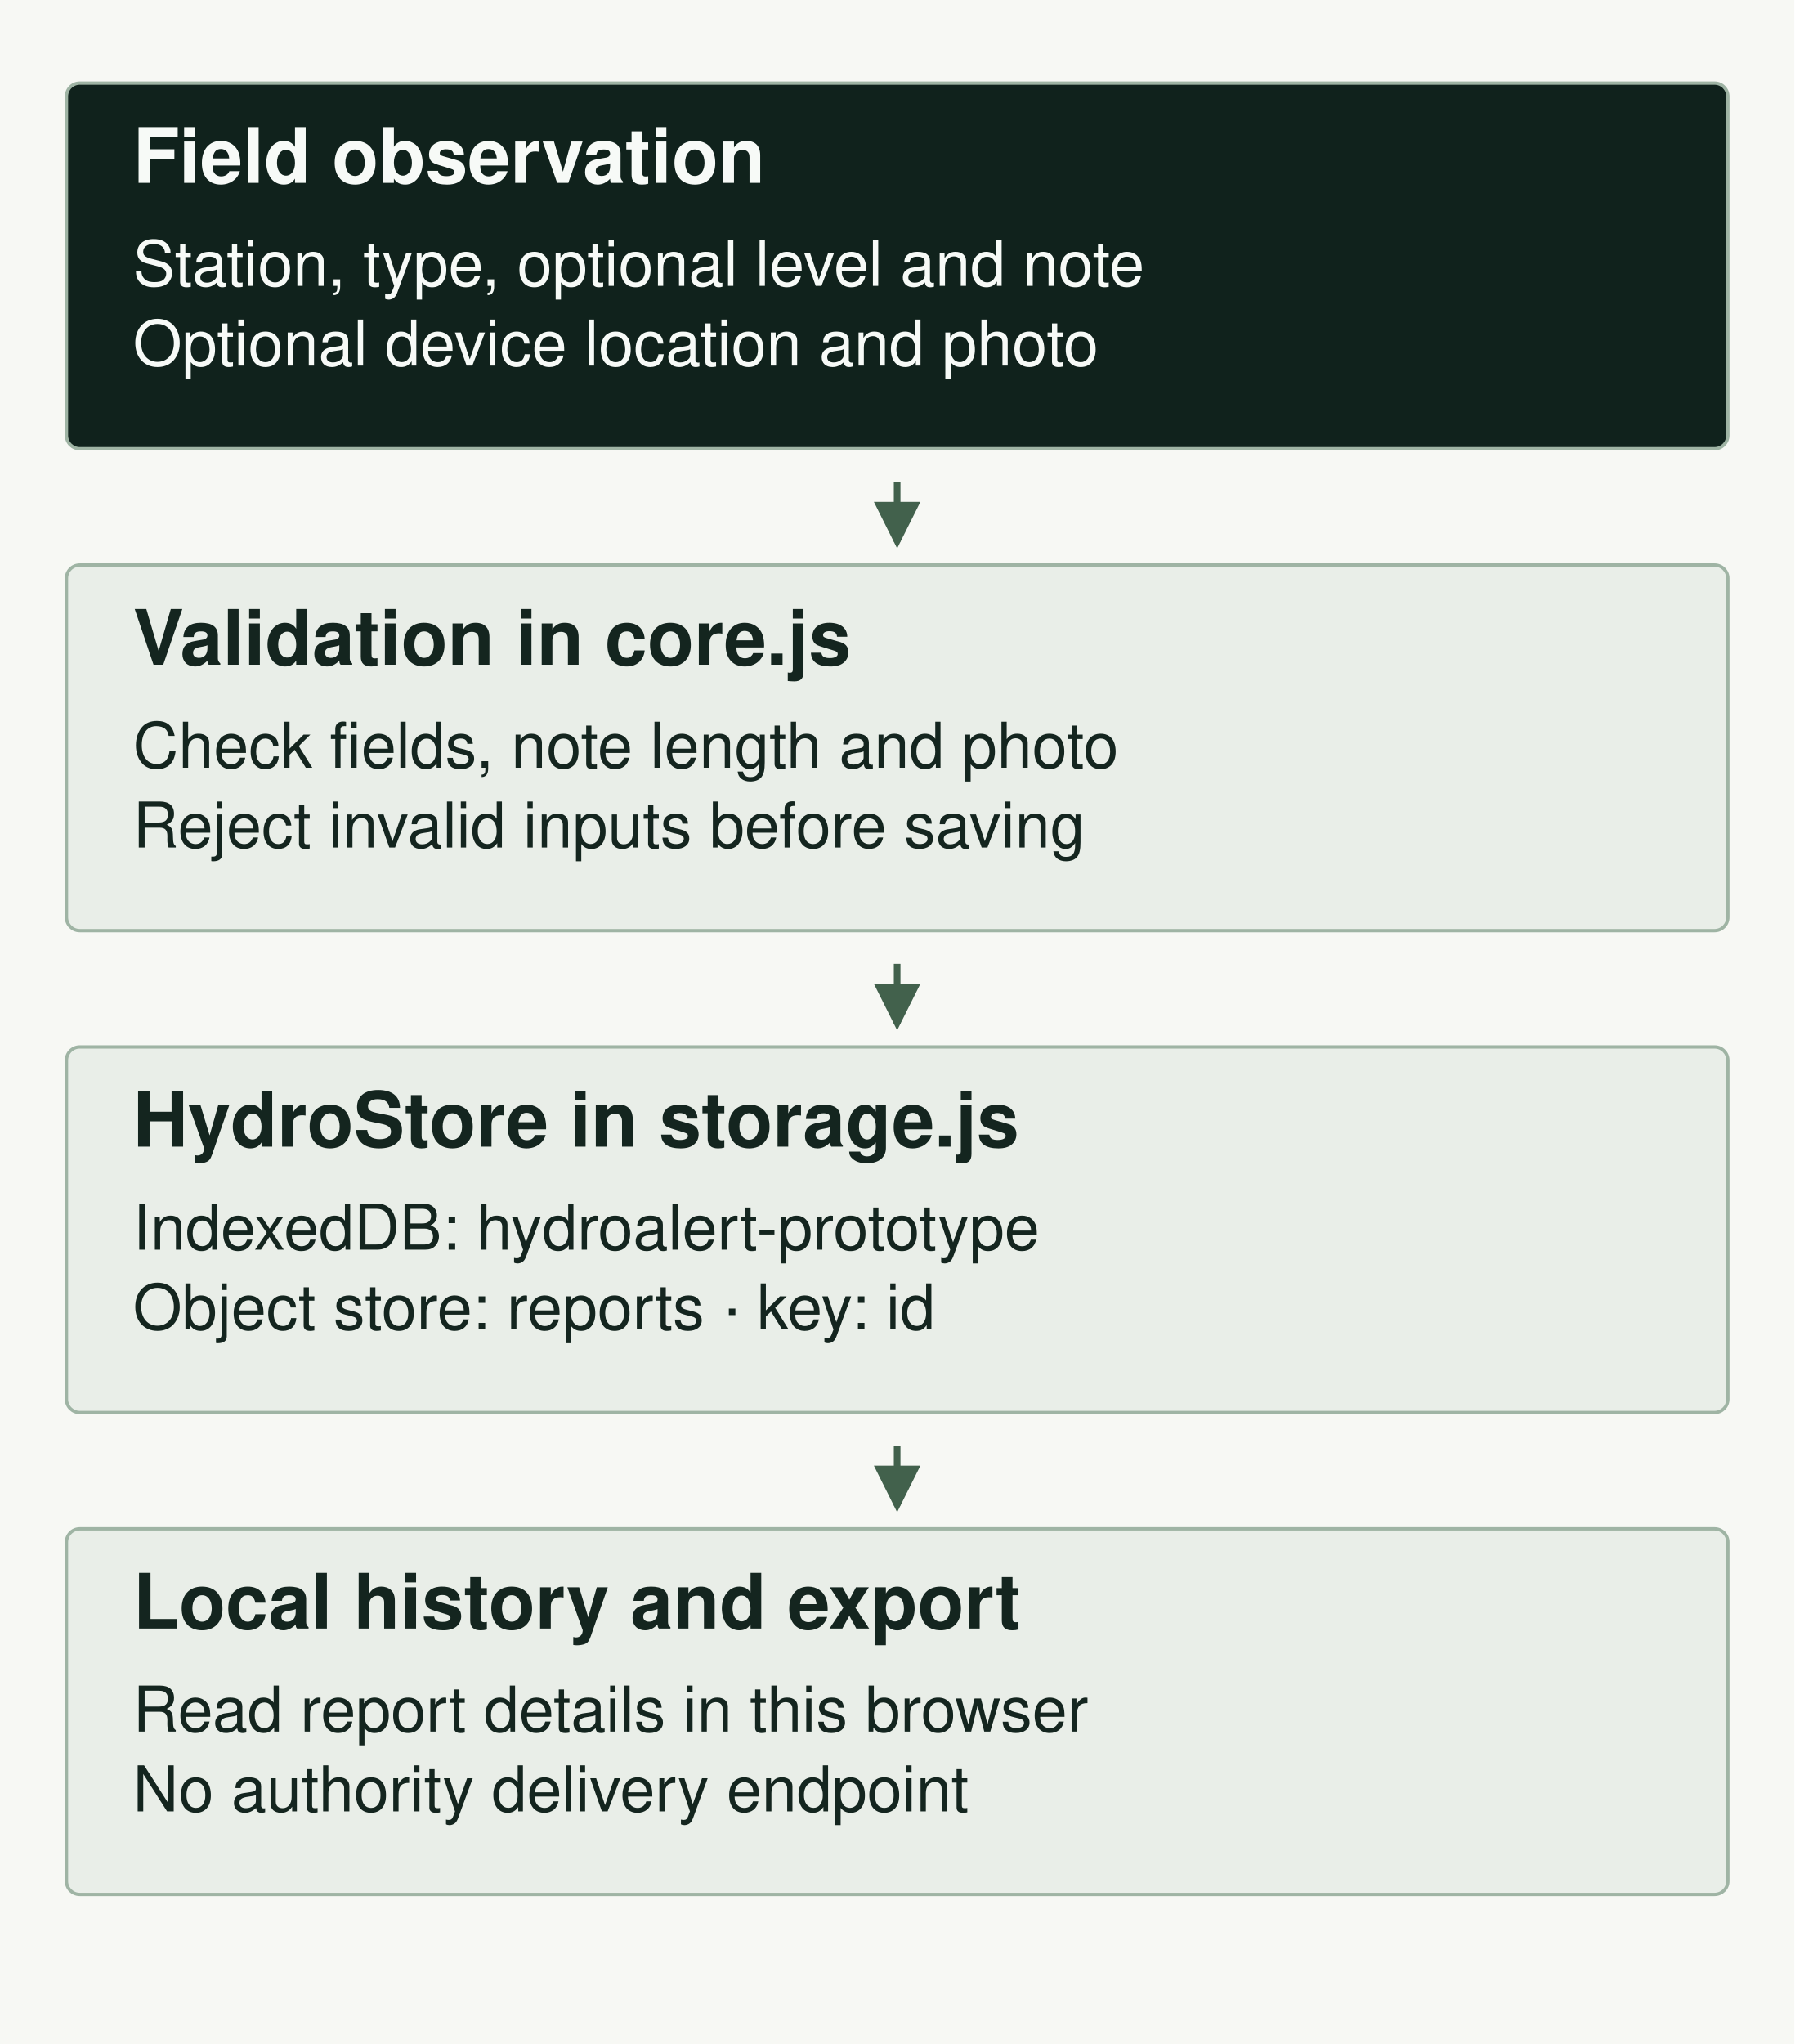
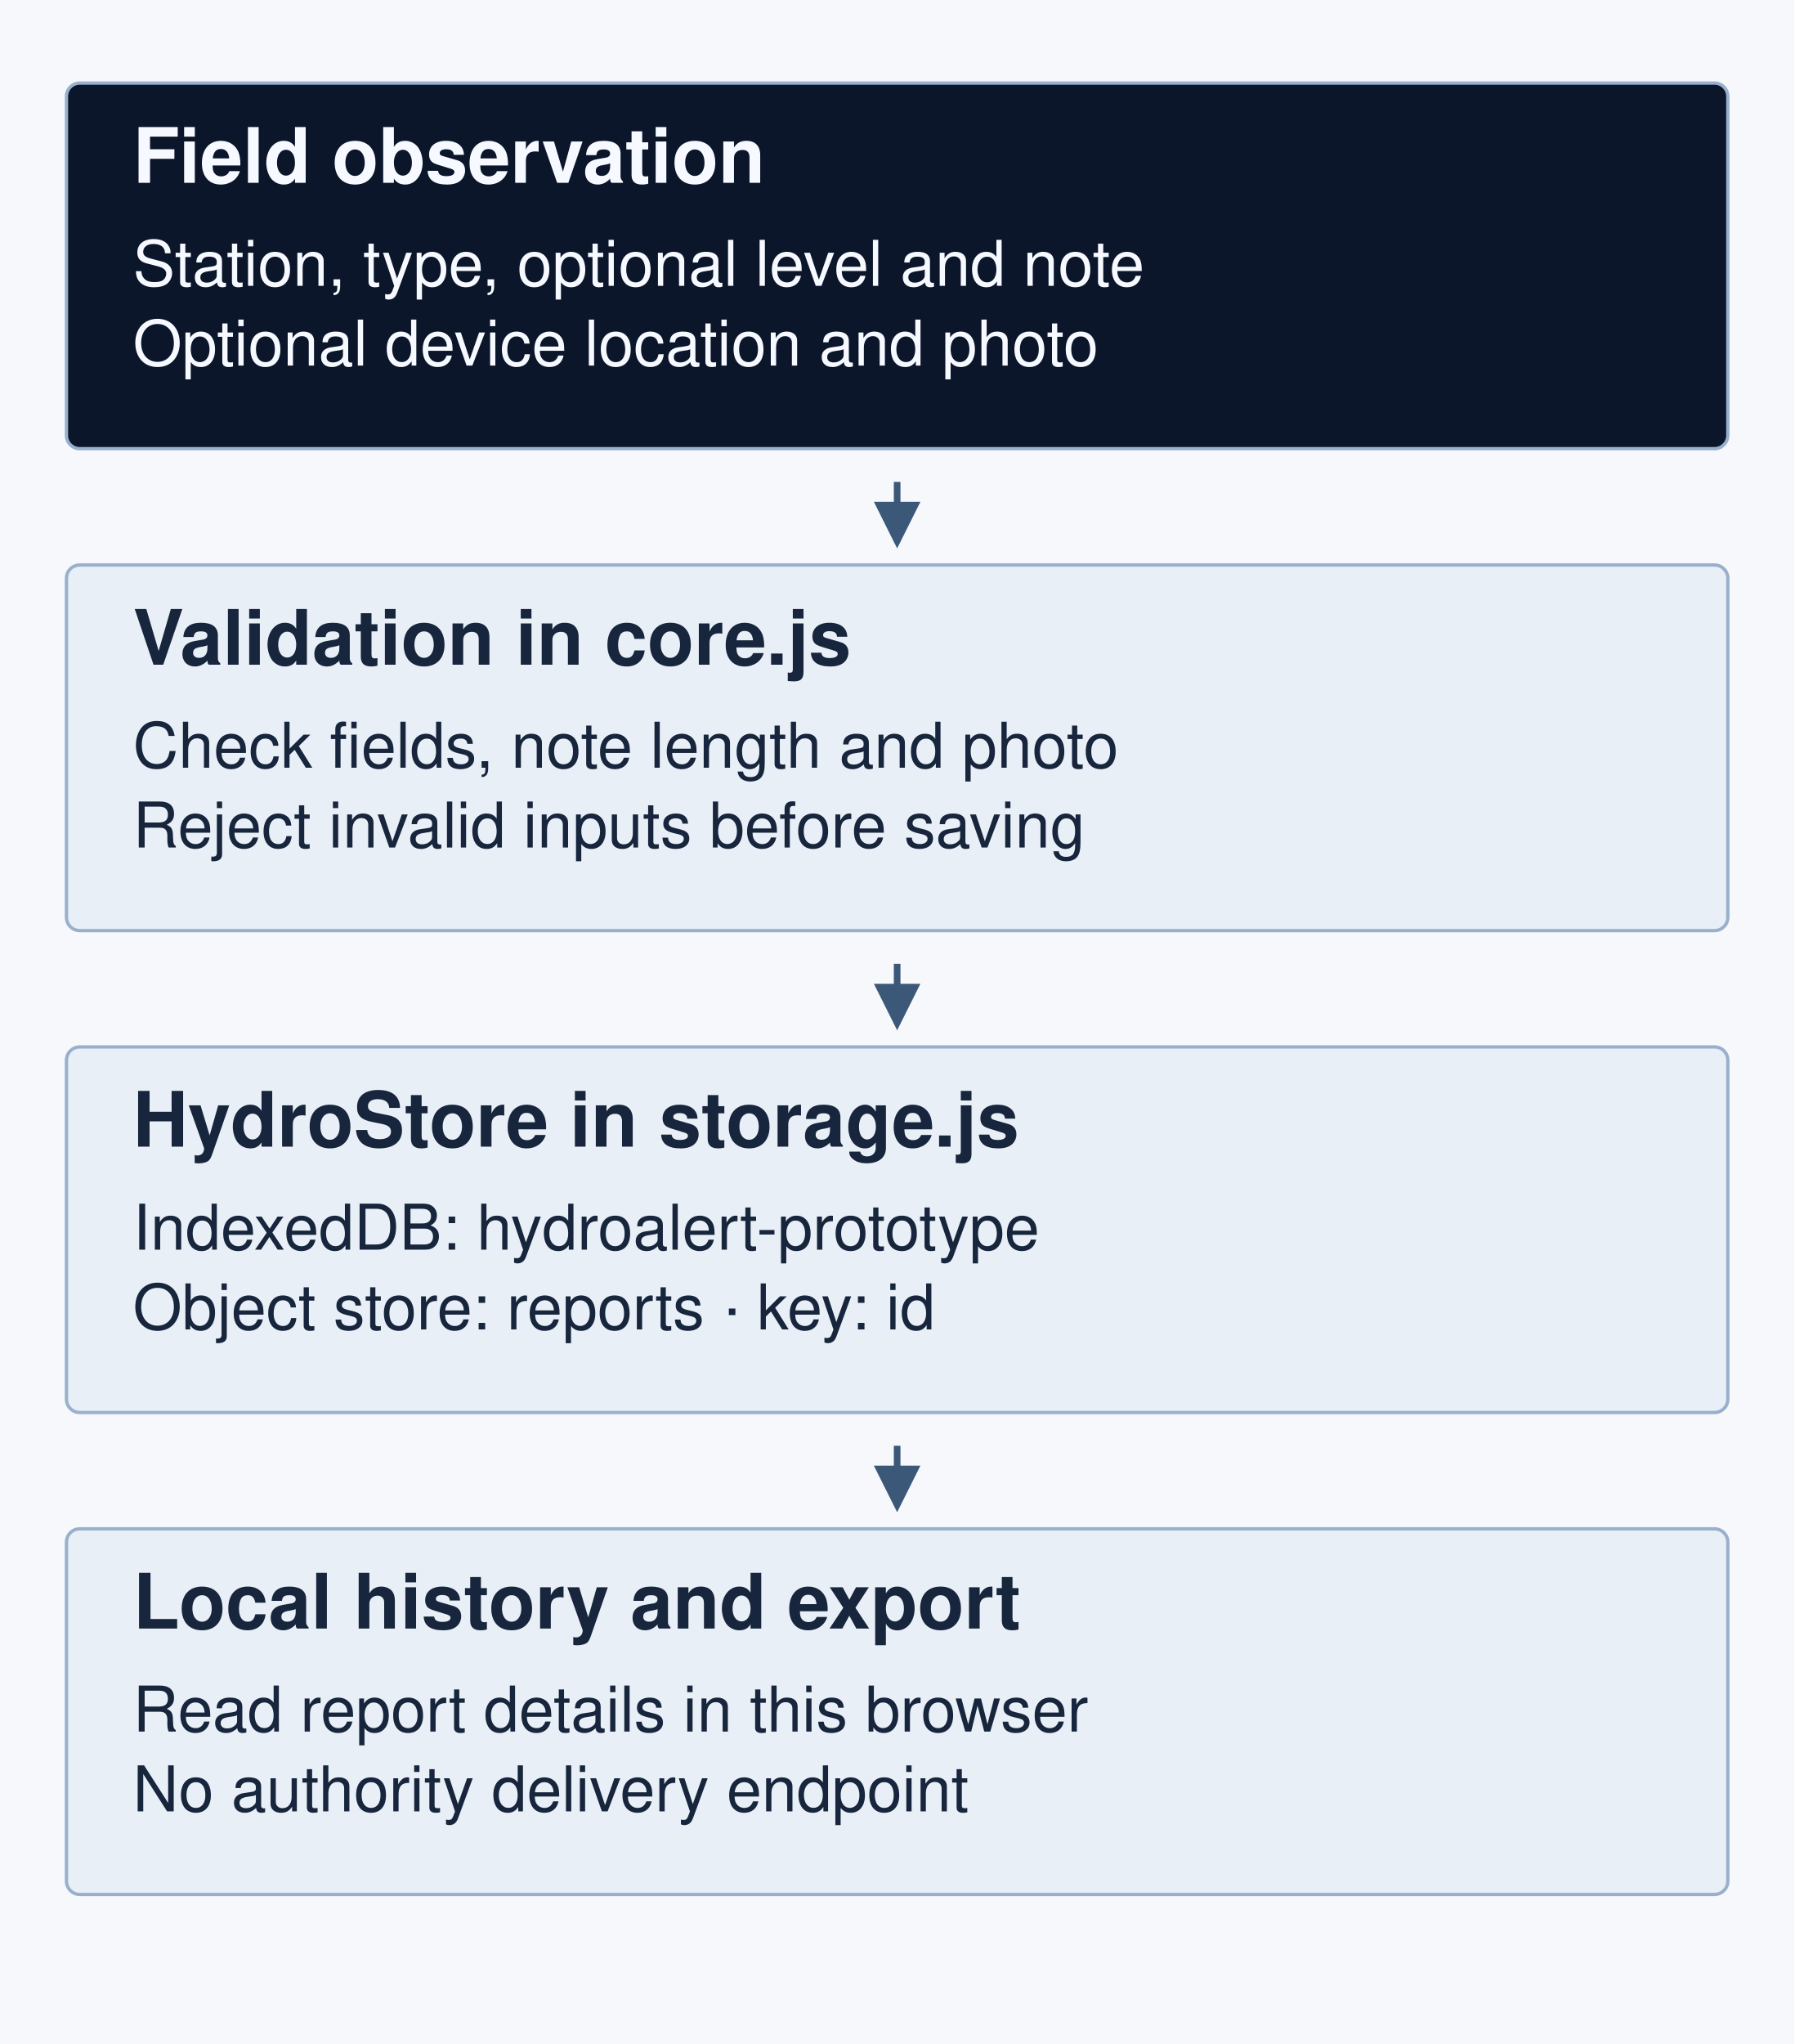
<svg xmlns="http://www.w3.org/2000/svg" viewBox="0 0 540 615" role="img" aria-labelledby="title desc">
  <defs>
    <marker id="arrow" markerWidth="7" markerHeight="7" refX="6" refY="3.5" orient="auto">
-       <path d="M0 0L7 3.5L0 7" fill="#42614c" />
+       <path d="M0 0L7 3.5L0 7" fill="#3c5879" />
    </marker>
  </defs>
-   <rect width="540" height="615" fill="#f7f8f4" />
+   <rect width="540" height="615" fill="#f7f8fc" />
  <g font-family="Helvetica,Arial,sans-serif">
-     <rect x="20" y="25" width="500" height="110" rx="4" fill="#10221c" stroke="#9fb4a4" />
-     <text x="40" y="55" fill="#f7faf7" font-size="23" font-weight="700">Field observation</text>
-     <text x="40" y="86" fill="#f7faf7" font-size="19">Station, type, optional level and note</text>
-     <text x="40" y="110" fill="#f7faf7" font-size="19">Optional device location and photo</text>
-     <path d="M270 145V163" fill="none" stroke="#42614c" stroke-width="2" marker-end="url(#arrow)" />
-     <rect x="20" y="170" width="500" height="110" rx="4" fill="#e9eee8" stroke="#9fb4a4" />
-     <text x="40" y="200" fill="#14251f" font-size="23" font-weight="700">Validation in core.js</text>
-     <text x="40" y="231" fill="#14251f" font-size="19">Check fields, note length and photo</text>
-     <text x="40" y="255" fill="#14251f" font-size="19">Reject invalid inputs before saving</text>
-     <path d="M270 290V308" fill="none" stroke="#42614c" stroke-width="2" marker-end="url(#arrow)" />
-     <rect x="20" y="315" width="500" height="110" rx="4" fill="#e9eee8" stroke="#9fb4a4" />
-     <text x="40" y="345" fill="#14251f" font-size="23" font-weight="700">HydroStore in storage.js</text>
-     <text x="40" y="376" fill="#14251f" font-size="19">IndexedDB: hydroalert-prototype</text>
-     <text x="40" y="400" fill="#14251f" font-size="19">Object store: reports · key: id</text>
-     <path d="M270 435V453" fill="none" stroke="#42614c" stroke-width="2" marker-end="url(#arrow)" />
-     <rect x="20" y="460" width="500" height="110" rx="4" fill="#e9eee8" stroke="#9fb4a4" />
-     <text x="40" y="490" fill="#14251f" font-size="23" font-weight="700">Local history and export</text>
-     <text x="40" y="521" fill="#14251f" font-size="19">Read report details in this browser</text>
-     <text x="40" y="545" fill="#14251f" font-size="19">No authority delivery endpoint</text>
+     <rect x="20" y="25" width="500" height="110" rx="4" fill="#0b162b" stroke="#99b0cd" />
+     <text x="40" y="55" fill="#f6f9ff" font-size="23" font-weight="700">Field observation</text>
+     <text x="40" y="86" fill="#f6f9ff" font-size="19">Station, type, optional level and note</text>
+     <text x="40" y="110" fill="#f6f9ff" font-size="19">Optional device location and photo</text>
+     <path d="M270 145V163" fill="none" stroke="#3c5879" stroke-width="2" marker-end="url(#arrow)" />
+     <rect x="20" y="170" width="500" height="110" rx="4" fill="#e9eff7" stroke="#99b0cd" />
+     <text x="40" y="200" fill="#17263c" font-size="23" font-weight="700">Validation in core.js</text>
+     <text x="40" y="231" fill="#17263c" font-size="19">Check fields, note length and photo</text>
+     <text x="40" y="255" fill="#17263c" font-size="19">Reject invalid inputs before saving</text>
+     <path d="M270 290V308" fill="none" stroke="#3c5879" stroke-width="2" marker-end="url(#arrow)" />
+     <rect x="20" y="315" width="500" height="110" rx="4" fill="#e9eff7" stroke="#99b0cd" />
+     <text x="40" y="345" fill="#17263c" font-size="23" font-weight="700">HydroStore in storage.js</text>
+     <text x="40" y="376" fill="#17263c" font-size="19">IndexedDB: hydroalert-prototype</text>
+     <text x="40" y="400" fill="#17263c" font-size="19">Object store: reports · key: id</text>
+     <path d="M270 435V453" fill="none" stroke="#3c5879" stroke-width="2" marker-end="url(#arrow)" />
+     <rect x="20" y="460" width="500" height="110" rx="4" fill="#e9eff7" stroke="#99b0cd" />
+     <text x="40" y="490" fill="#17263c" font-size="23" font-weight="700">Local history and export</text>
+     <text x="40" y="521" fill="#17263c" font-size="19">Read report details in this browser</text>
+     <text x="40" y="545" fill="#17263c" font-size="19">No authority delivery endpoint</text>
  </g>
</svg>
